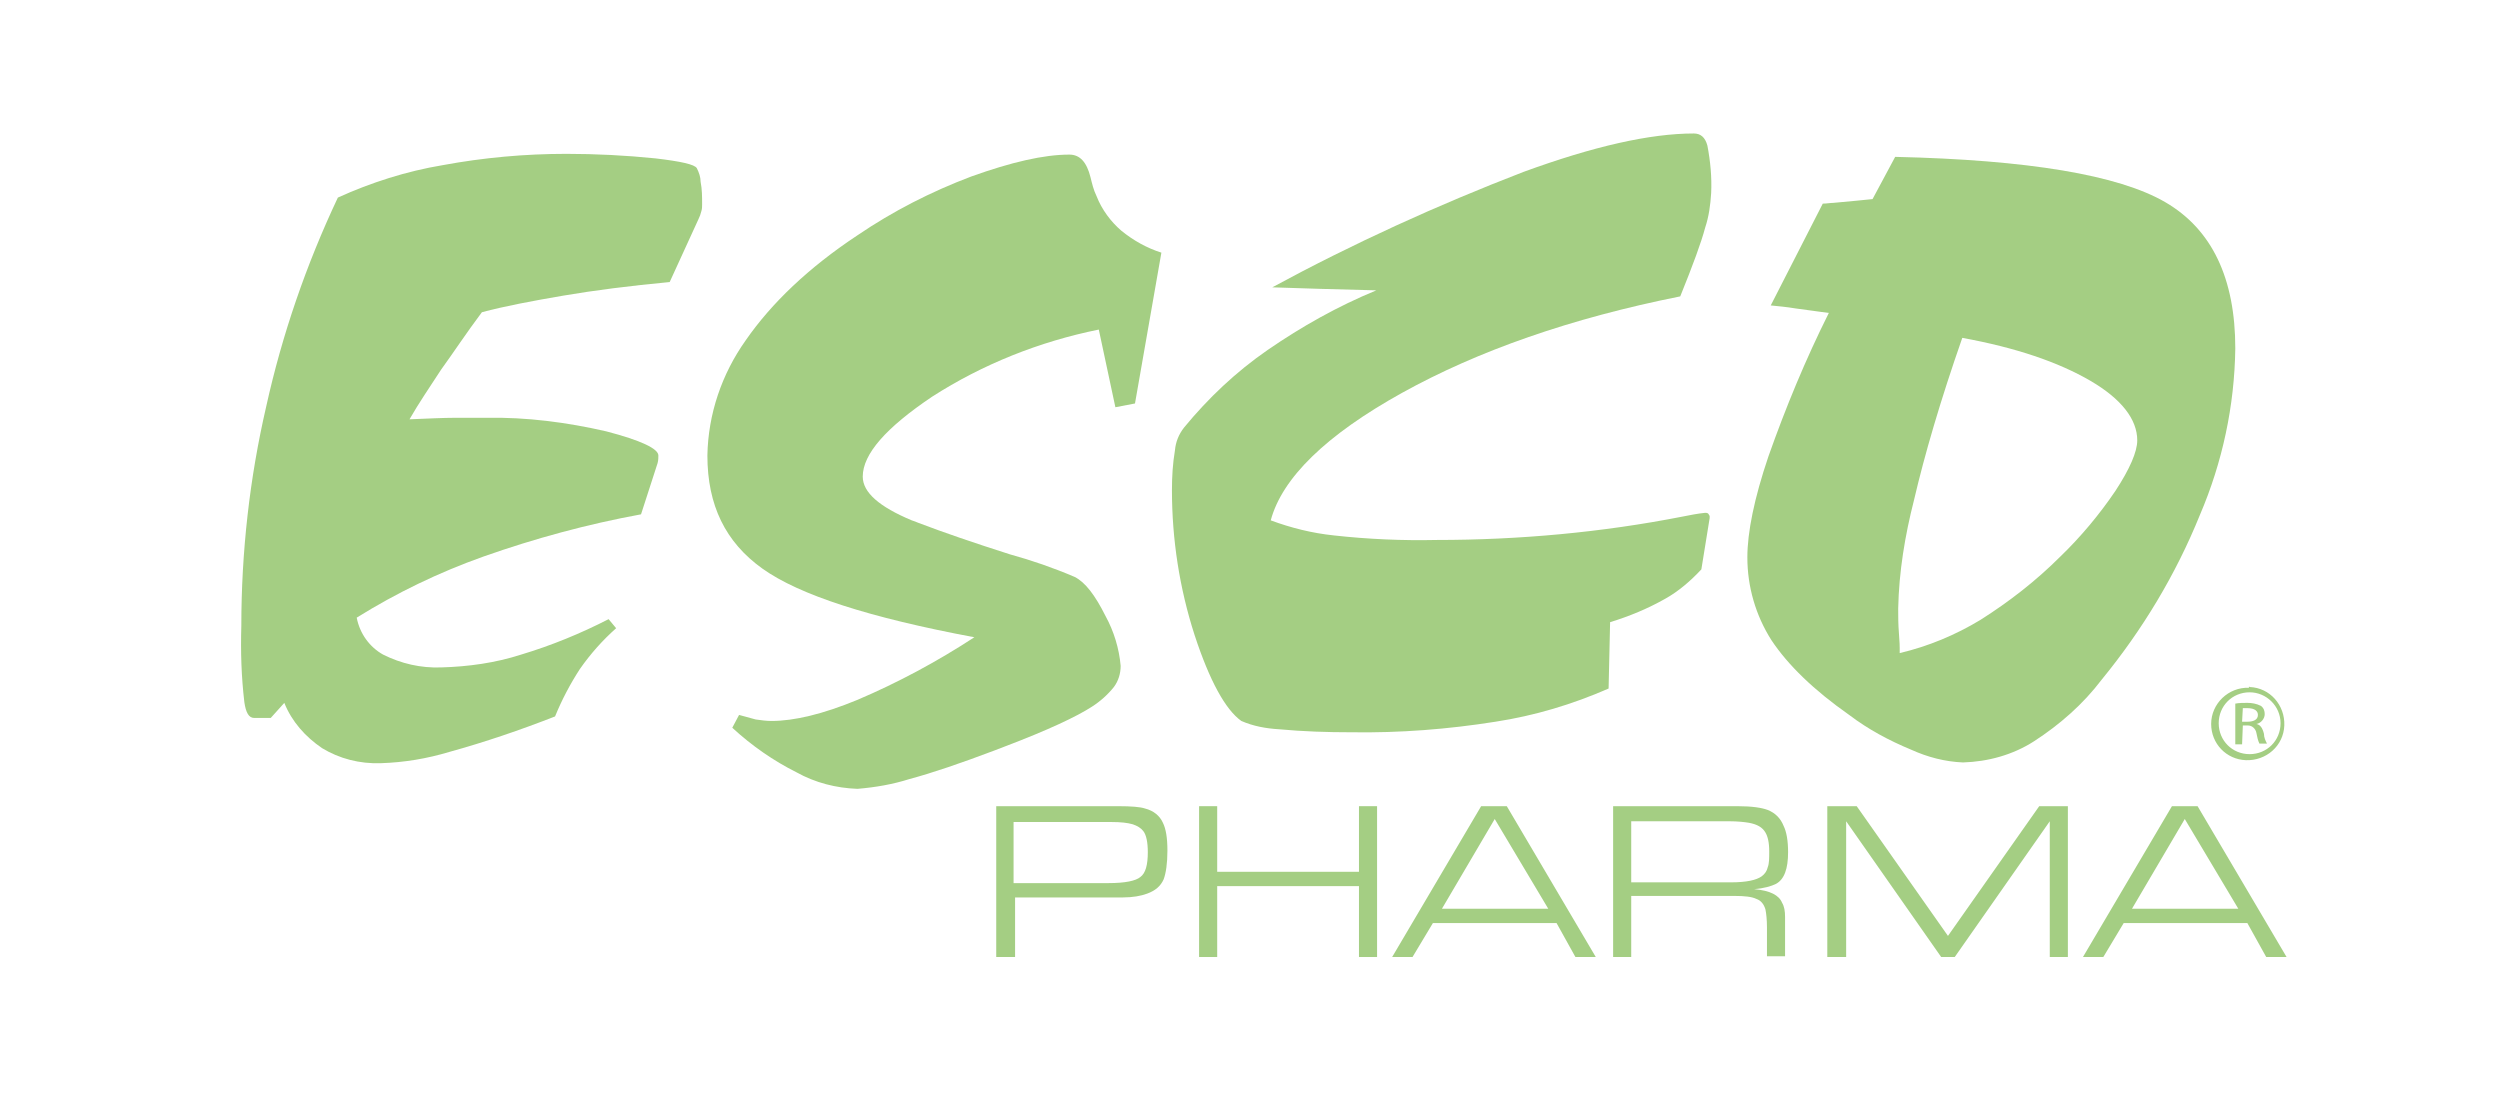
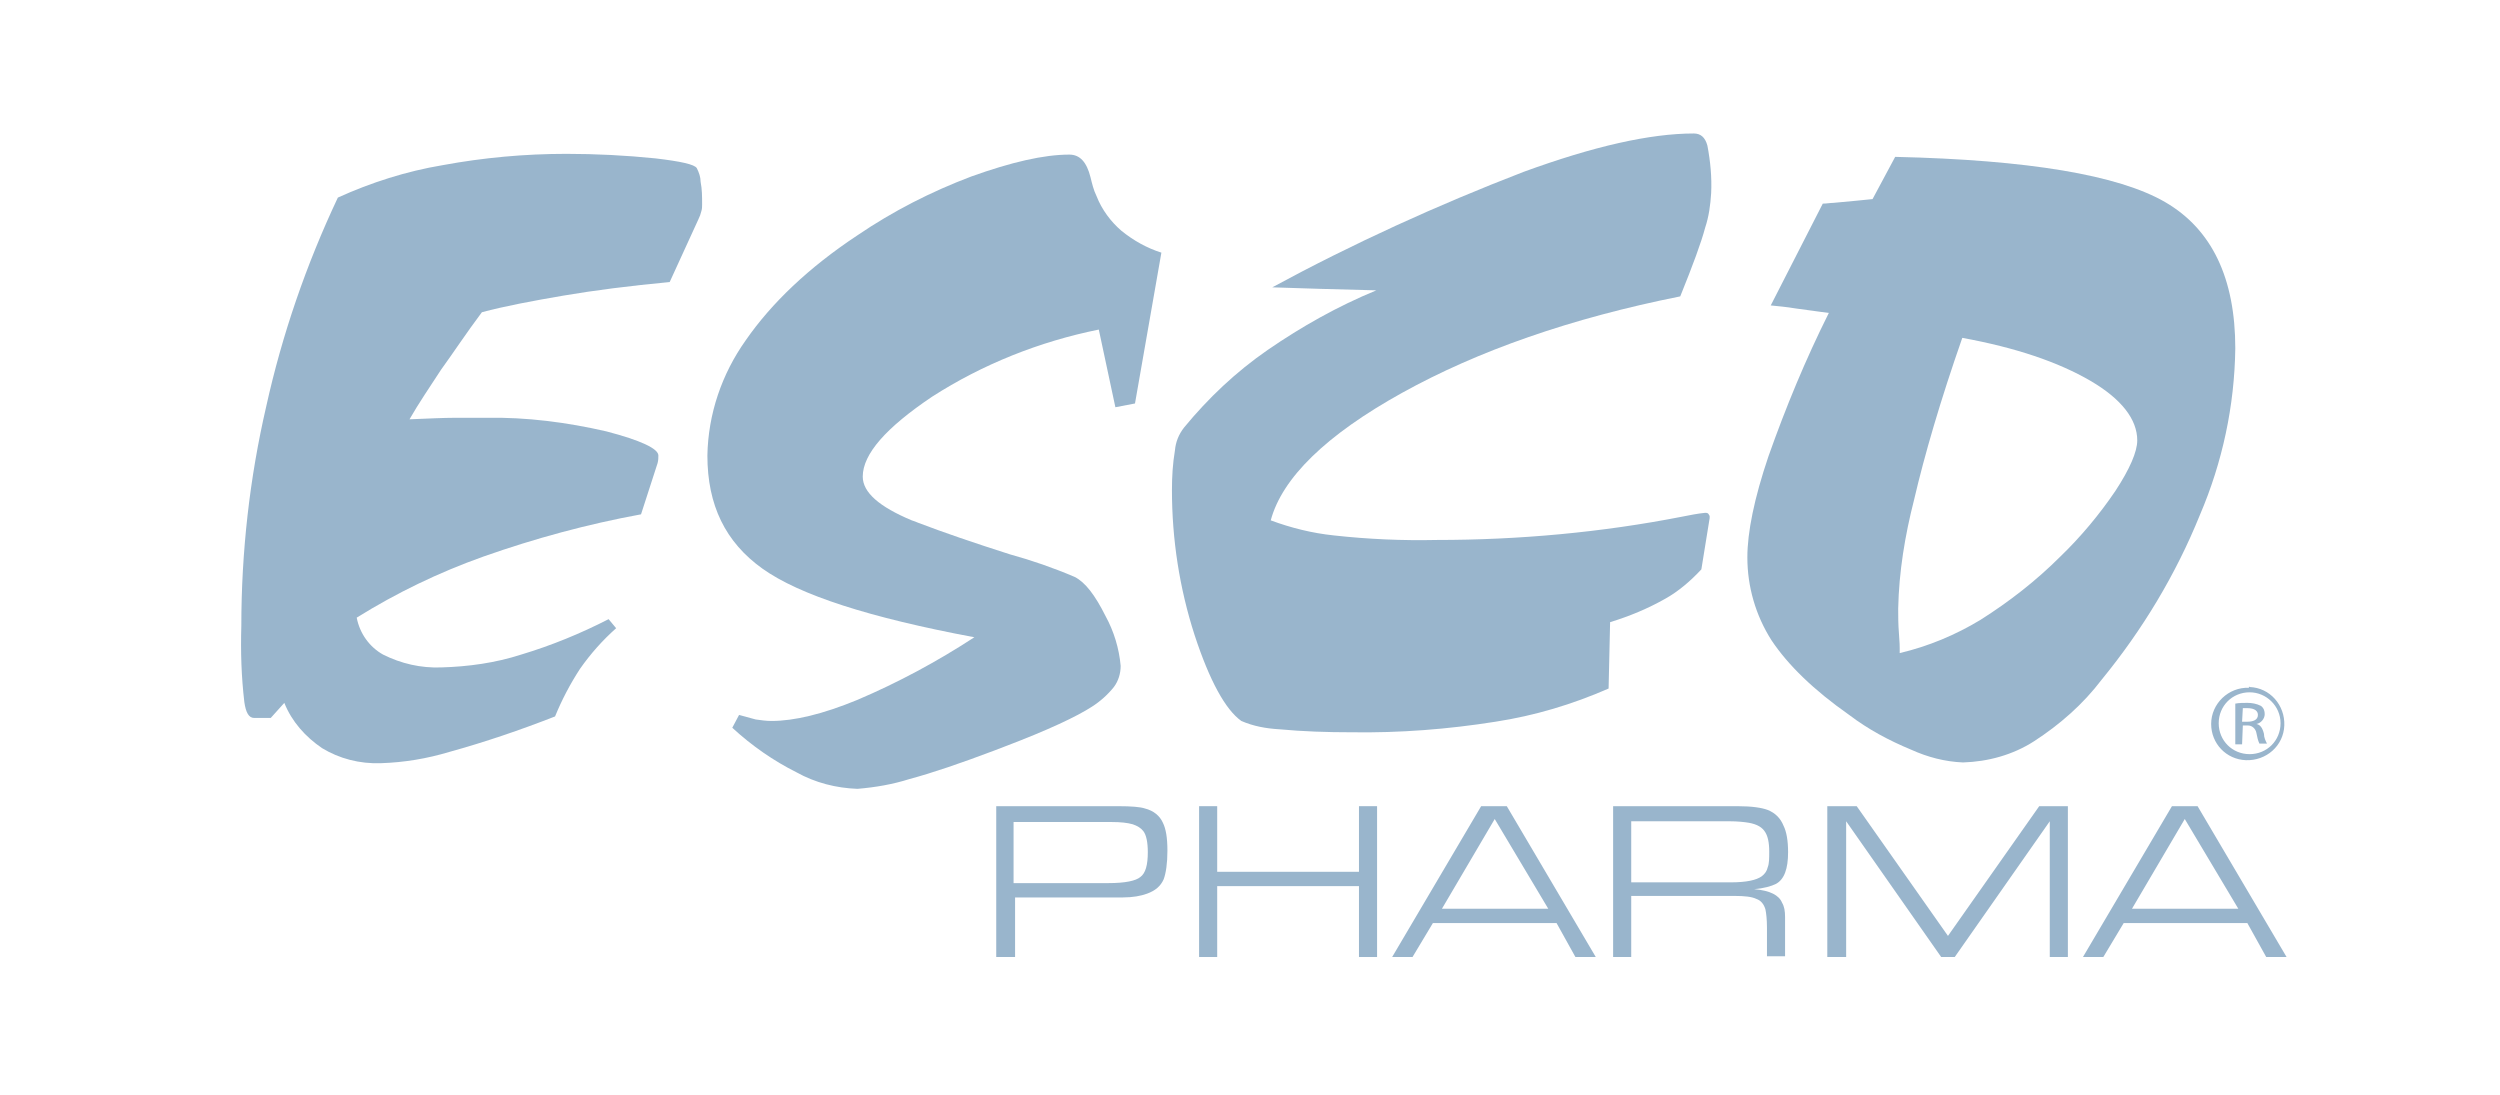
<svg xmlns="http://www.w3.org/2000/svg" version="1.1" id="Layer_1" x="0px" y="0px" viewBox="0 0 331.5 145.1" style="enable-background:new 0 0 331.5 145.1;" xml:space="preserve">
  <style type="text/css">
- 	.st0{fill:#A4CE83;}
+ 	.st0{fill:#99b5cc;}
	.st1{enable-background:new    ;}
</style>
  <path class="st0" d="M81.7,83.3c-1.8,1.6-3.4,3.4-4.8,5.4c-1.3,2-2.4,4.1-3.3,6.3c-4.6,1.8-9.3,3.4-14,4.7c-3,0.9-6,1.4-9.1,1.5  c-2.8,0.1-5.5-0.6-7.8-2c-2.2-1.5-4-3.5-5-6l-1.8,2h-2.2c-0.7,0-1.1-0.7-1.3-2.1C32,89.7,31.9,86.4,32,83c0-9.8,1.1-19.6,3.3-29.1  c2.1-9.5,5.3-18.8,9.5-27.7c4.4-2,9.1-3.5,13.9-4.3c5.4-1,10.9-1.5,16.4-1.5c3.9,0,7.9,0.2,11.8,0.6c3.4,0.4,5.2,0.8,5.5,1.3  c0.3,0.6,0.5,1.2,0.5,1.8c0.2,1,0.2,2,0.2,3c0,0.3,0,0.6-0.1,0.9c-0.1,0.4-0.2,0.7-0.4,1.1l-3.8,8.3c-5.3,0.5-10,1.1-14.1,1.8  s-7.8,1.4-10.8,2.2c-2.1,2.8-3.8,5.4-5.4,7.6c-1.5,2.3-3,4.5-4.2,6.6c2.5-0.1,4.5-0.2,6-0.2s2.8,0,4.2,0c5.3-0.1,10.7,0.6,15.9,1.8  c4.6,1.2,6.9,2.3,6.9,3.2c0,0.3,0,0.6-0.1,1L85,68.2c-7.1,1.3-14.1,3.2-20.9,5.6c-5.9,2.1-11.5,4.8-16.8,8.1  c0.4,2.1,1.7,3.9,3.5,4.9c2.4,1.2,5,1.8,7.7,1.7c3.6-0.1,7.2-0.6,10.6-1.7c4-1.2,7.9-2.8,11.6-4.7L81.7,83.3L81.7,83.3z" />
  <path class="st0" d="M97.1,96.5l0.9-1.7c0.7,0.2,1.5,0.4,2.2,0.6c0.7,0.1,1.4,0.2,2.1,0.2c3,0,6.8-0.9,11.4-2.8  c5.4-2.3,10.6-5.1,15.5-8.3c-13.9-2.6-23.2-5.6-28.1-9.1s-7.3-8.4-7.3-15c0.1-5.5,1.9-10.8,5.1-15.3c3.4-4.9,8.3-9.6,14.8-13.9  c4.7-3.2,9.8-5.8,15.1-7.8c5.3-1.9,9.6-2.9,13-2.9c1.4,0,2.3,1,2.8,3c0.2,0.8,0.4,1.7,0.8,2.5c0.7,1.8,1.9,3.4,3.3,4.6  c1.6,1.3,3.4,2.3,5.3,2.9l-3.5,20l-2.6,0.5l-2.2-10.3c-7.9,1.6-15.4,4.6-22.1,8.9c-6.1,4.1-9.2,7.6-9.2,10.6c0,2.1,2.2,4,6.5,5.8  c0.3,0.1,0.6,0.2,0.8,0.3c3.4,1.3,7.5,2.7,12.2,4.2c2.9,0.8,5.8,1.8,8.6,3c1.4,0.7,2.7,2.4,4.1,5.2c1.1,2,1.8,4.3,2,6.6  c0,1-0.3,2-0.9,2.8c-0.8,1-1.8,1.9-2.9,2.6c-2,1.3-5.8,3.1-11.6,5.3l-1.3,0.5c-4.5,1.7-8.3,3-11.3,3.8c-2.2,0.7-4.5,1.1-6.9,1.3  c-2.8-0.1-5.6-0.8-8.1-2.2C102.6,100.9,99.7,98.9,97.1,96.5" />
  <path class="st0" d="M168.7,38.1c10.7-5.8,21.9-10.9,33.3-15.3c9.3-3.4,16.8-5.1,22.6-5.1c0.9,0,1.5,0.5,1.8,1.6  c0.4,2.1,0.6,4.2,0.5,6.3c-0.1,1.6-0.3,3.1-0.8,4.6c-0.5,1.9-1.6,4.9-3.3,9.1c-14.5,2.9-26.8,7.2-36.9,12.8S170,63.4,168.5,69  c2.7,1,5.5,1.7,8.4,2c4.5,0.5,9.1,0.7,13.6,0.6c10.9,0,21.9-1,32.6-3.1c1-0.2,2-0.4,3-0.5c0.1,0,0.3,0,0.4,0.1  c0.1,0.1,0.1,0.2,0.2,0.3v0.3l-1.1,6.8c-1.4,1.5-3,2.9-4.8,3.9c-2.3,1.3-4.7,2.3-7.3,3.1l-0.2,8.8c-4.8,2.1-9.8,3.6-15,4.4  c-6.3,1-12.7,1.5-19.1,1.4c-3.2,0-6.4-0.1-9.6-0.4c-1.7-0.1-3.4-0.4-5-1.1c-2.1-1.5-4.2-5.3-6.2-11.4c-2-6.2-3-12.7-3-19.2  c0-1.8,0.1-3.5,0.4-5.3c0.1-1.1,0.5-2.1,1.2-3c3.2-3.9,6.9-7.4,11.1-10.3c4.5-3.1,9.3-5.8,14.4-7.9l-7.5-0.2L168.7,38.1" />
  <path class="st0" d="M241.7,27c0.5,0,1-0.1,1.4-0.1c2.4-0.2,4.1-0.4,5.2-0.5l3-5.6c17.6,0.4,29.6,2.4,35.8,6  c6.2,3.6,9.3,10.1,9.3,19.4c-0.1,7.6-1.7,15.1-4.7,22.1c-3.2,7.9-7.6,15.2-13,21.8c-2.5,3.3-5.6,6-9,8.2c-2.8,1.8-6.1,2.7-9.4,2.8  c-2.4-0.1-4.7-0.7-6.9-1.7c-2.9-1.2-5.7-2.7-8.2-4.6c-4.7-3.3-8.1-6.6-10.3-9.9c-2.1-3.3-3.2-7.1-3.2-11c0-3.3,0.9-7.8,2.8-13.4  c2.3-6.5,4.9-12.8,8-19l-4.4-0.6c-1.2-0.2-2.3-0.3-3.3-0.4L241.7,27z M260.2,44.8c-2.9,8.3-5,15.5-6.4,21.5c-1.2,4.7-2,9.5-2.1,14.4  c0,1,0,2.1,0.1,3.3s0.1,1.8,0.1,1.9v0.7c3.8-0.9,7.4-2.4,10.7-4.4c3.8-2.4,7.4-5.2,10.6-8.4c2.7-2.6,5.2-5.6,7.3-8.7  c1.9-2.9,2.9-5.2,2.9-6.7c0-2.8-2.1-5.5-6.2-7.9C272.9,48,267.3,46.1,260.2,44.8" />
  <path class="st0" d="M298.3,91.1c2.7,0.1,4.7,2.4,4.6,5.1c-0.1,2.7-2.4,4.7-5.1,4.6c-2.6-0.1-4.6-2.2-4.6-4.8c0-2.7,2.3-4.9,5-4.8  C298.2,91,298.2,91,298.3,91.1z M298.3,91.8c-2.3,0-4.1,1.8-4.1,4.1s1.8,4.1,4.1,4.1c2.3,0,4.1-1.8,4.1-4.1v0  C302.4,93.6,300.5,91.8,298.3,91.8C298.3,91.8,298.3,91.8,298.3,91.8z M297.3,98.7h-0.9v-5.4c0.5-0.1,1.1-0.1,1.6-0.1  c0.6,0,1.2,0.1,1.8,0.4c0.4,0.3,0.5,0.7,0.5,1.1c0,0.6-0.5,1.2-1.1,1.3l0,0c0.5,0.1,0.8,0.5,1,1.3c0,0.5,0.2,0.9,0.4,1.3h-1  c-0.2-0.4-0.3-0.9-0.4-1.4c-0.1-0.6-0.6-1-1.1-1c0,0-0.1,0-0.1,0h-0.6L297.3,98.7L297.3,98.7z M297.3,95.7h0.7  c0.7,0,1.4-0.2,1.4-0.9c0-0.5-0.4-0.9-1.4-0.9c-0.2,0-0.4,0-0.6,0L297.3,95.7L297.3,95.7z" />
  <g class="st1">
    <path class="st0" d="M132.1,126.9v-20h16.2c1.7,0,2.9,0.1,3.5,0.3c1.2,0.3,2,1,2.4,1.9c0.4,0.8,0.6,2,0.6,3.7c0,1.7-0.2,3-0.5,3.8   c-0.4,0.9-1.1,1.5-2.2,1.9c-0.8,0.3-1.9,0.5-3.2,0.5h-14.3v7.9H132.1z M134.5,117.1H147c2.2,0,3.6-0.3,4.2-0.8c0.7-0.5,1-1.6,1-3.3   c0-1.3-0.2-2.3-0.6-2.8c-0.3-0.4-0.8-0.7-1.4-0.9c-0.7-0.2-1.6-0.3-2.8-0.3h-13V117.1z" />
    <path class="st0" d="M159,126.9v-20h2.4v8.7h18.8v-8.7h2.4v20h-2.4v-9.4h-18.8v9.4H159z" />
    <path class="st0" d="M206.4,122.4H190l-2.7,4.5h-2.7l11.8-20h3.4l11.8,20h-2.7L206.4,122.4z M205.3,120.5l-7.1-11.9l-7,11.9H205.3z   " />
    <path class="st0" d="M213.9,126.9v-20h16.5c1.9,0,3.2,0.2,4,0.5c1,0.4,1.7,1.1,2.1,2.1c0.4,0.8,0.6,2,0.6,3.5   c0,2.2-0.5,3.6-1.6,4.2c-0.6,0.3-1.6,0.6-2.9,0.7c1.1,0.1,1.9,0.3,2.5,0.6c0.6,0.3,1,0.7,1.2,1.2c0.3,0.5,0.4,1.1,0.4,1.9v5.2h-2.4   v-3.8c0-1.1-0.1-1.9-0.2-2.4c-0.2-0.7-0.6-1.2-1.2-1.4c-0.6-0.3-1.6-0.4-2.9-0.4h-13.7v8.1H213.9z M216.3,117h13.2   c2.1,0,3.4-0.3,4.1-0.8c0.4-0.3,0.7-0.7,0.8-1.2c0.2-0.5,0.2-1.2,0.2-2.1c0-1.2-0.2-2-0.5-2.5c-0.4-0.7-1.1-1.1-2.2-1.3   c-0.6-0.1-1.5-0.2-2.6-0.2h-13V117z" />
    <path class="st0" d="M242.3,126.9v-20h3.9l12.1,17.2l12.1-17.2h3.8v20h-2.4v-18l-12.6,18h-1.8l-12.6-18v18H242.3z" />
    <path class="st0" d="M298,122.4h-16.4l-2.7,4.5h-2.7l11.8-20h3.4l11.8,20h-2.7L298,122.4z M296.8,120.5l-7.1-11.9l-7,11.9H296.8z" />
  </g>
</svg>
